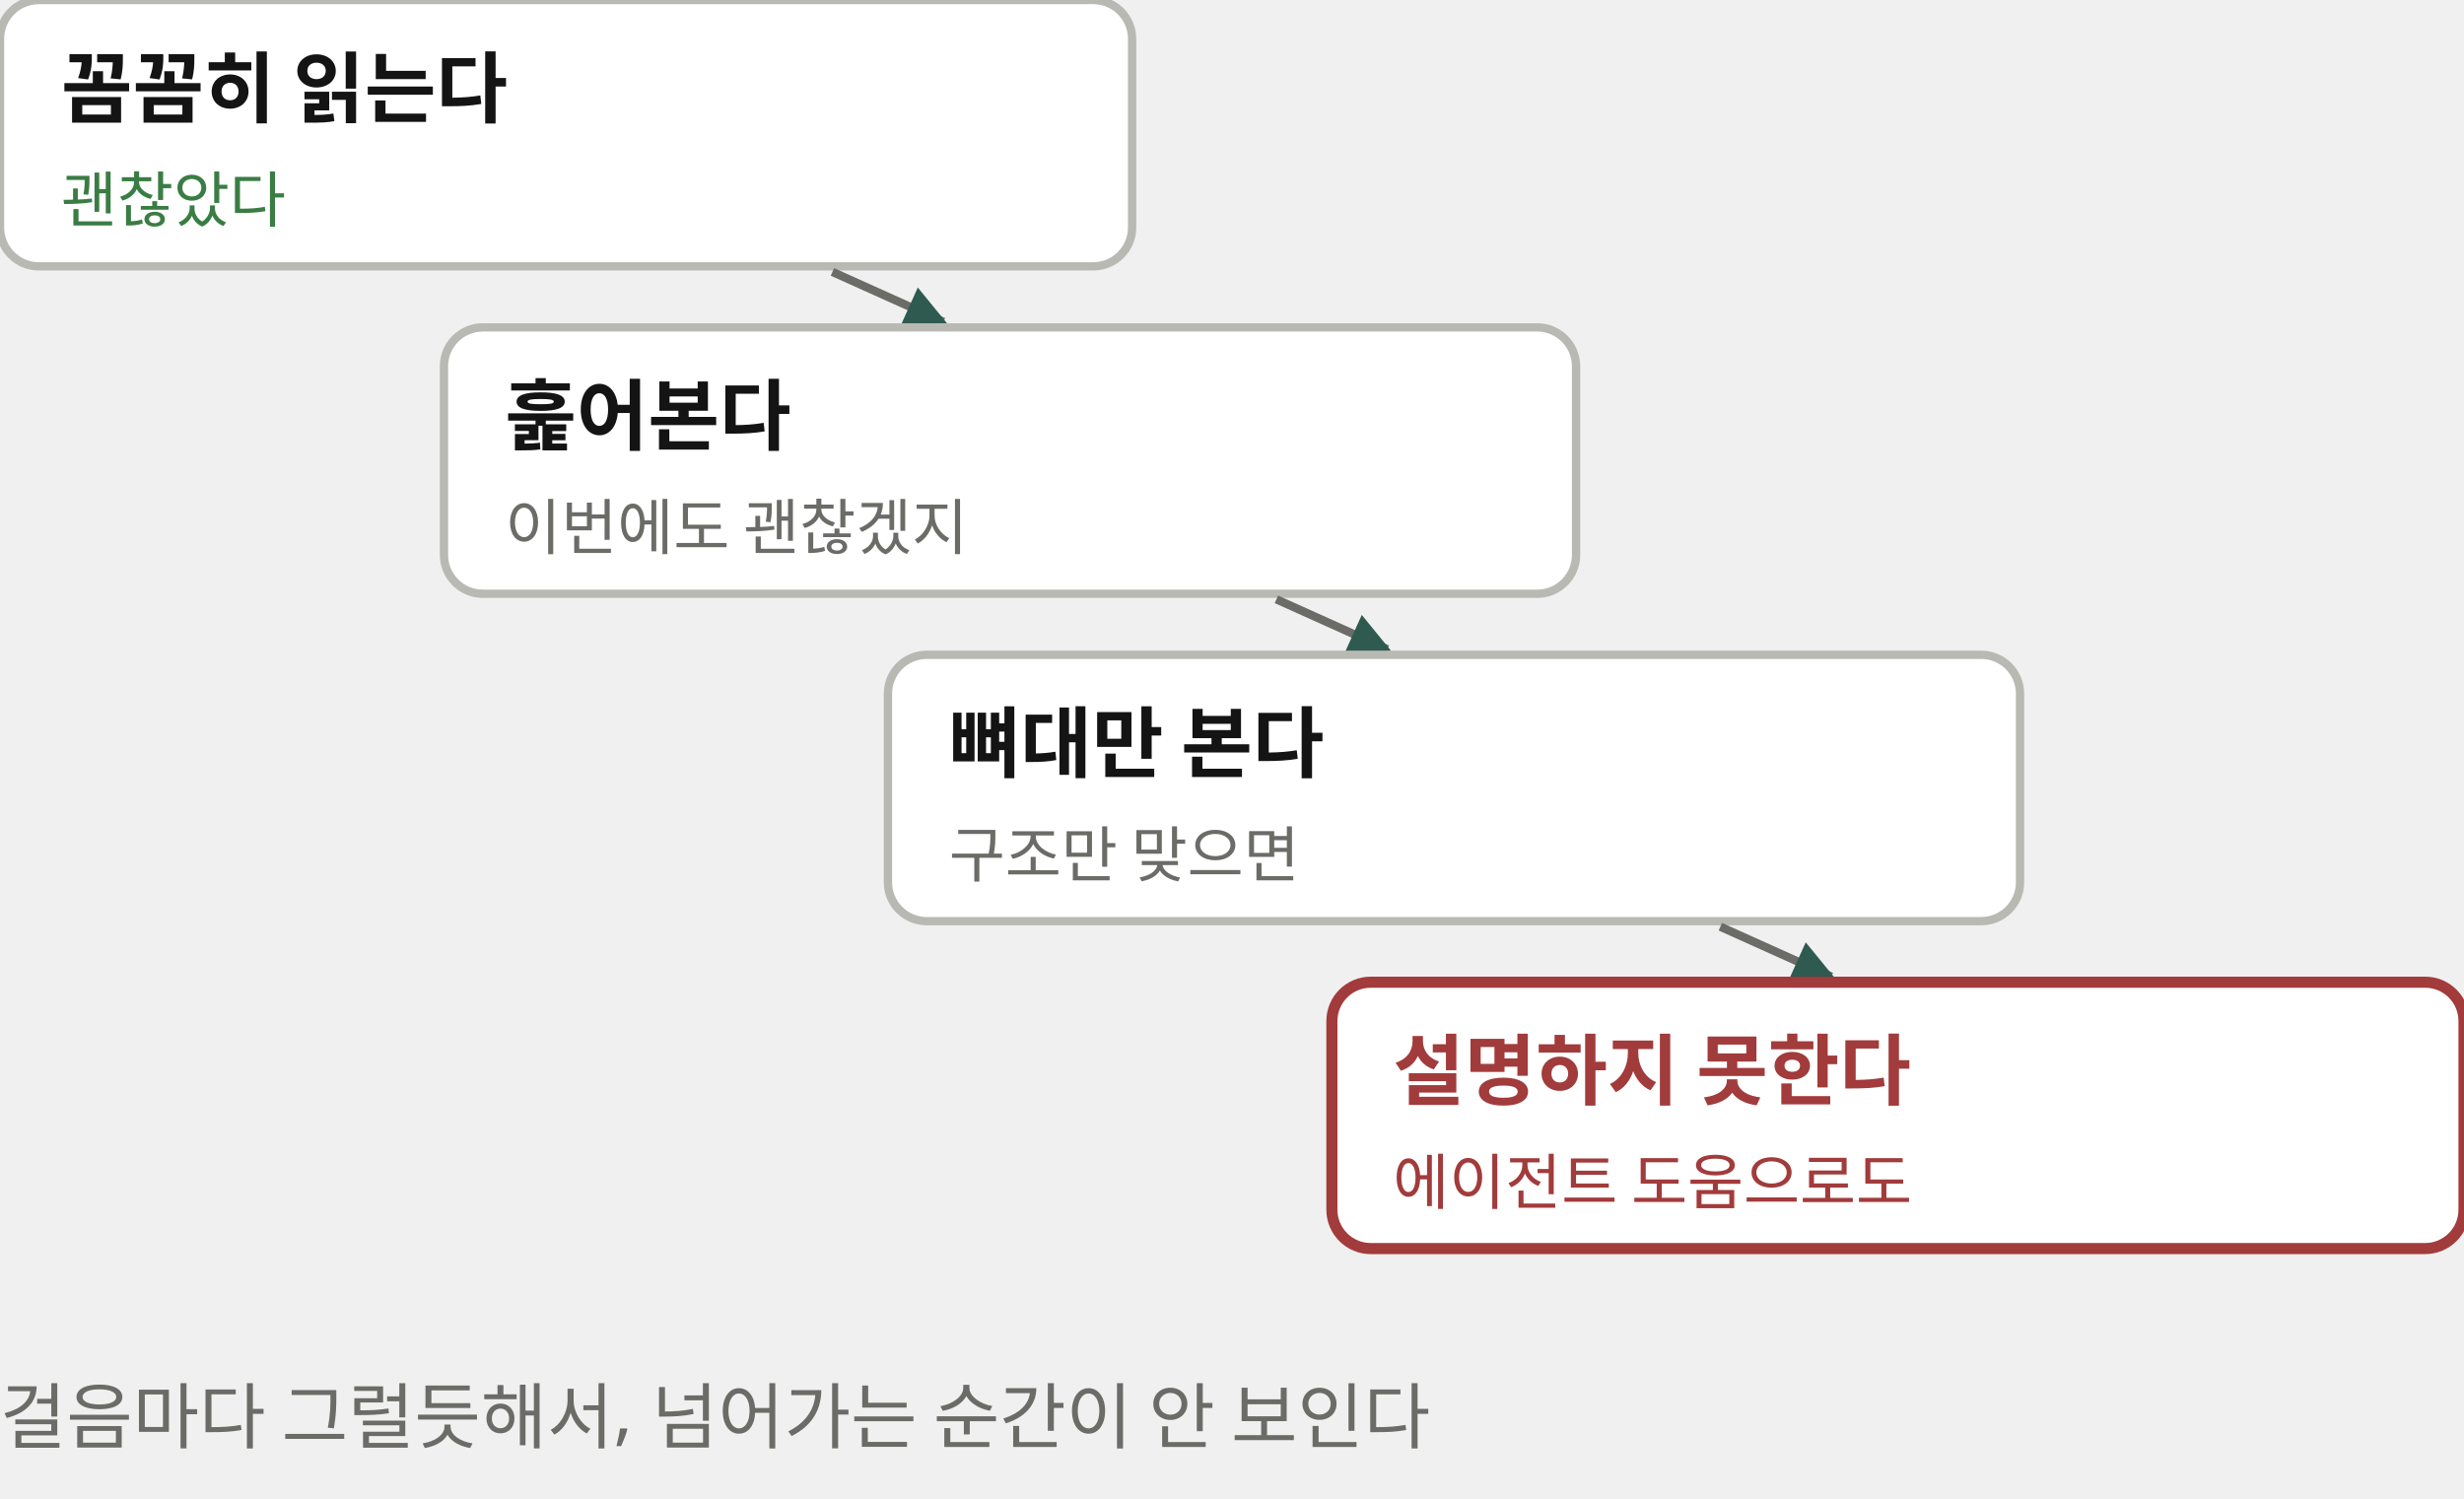
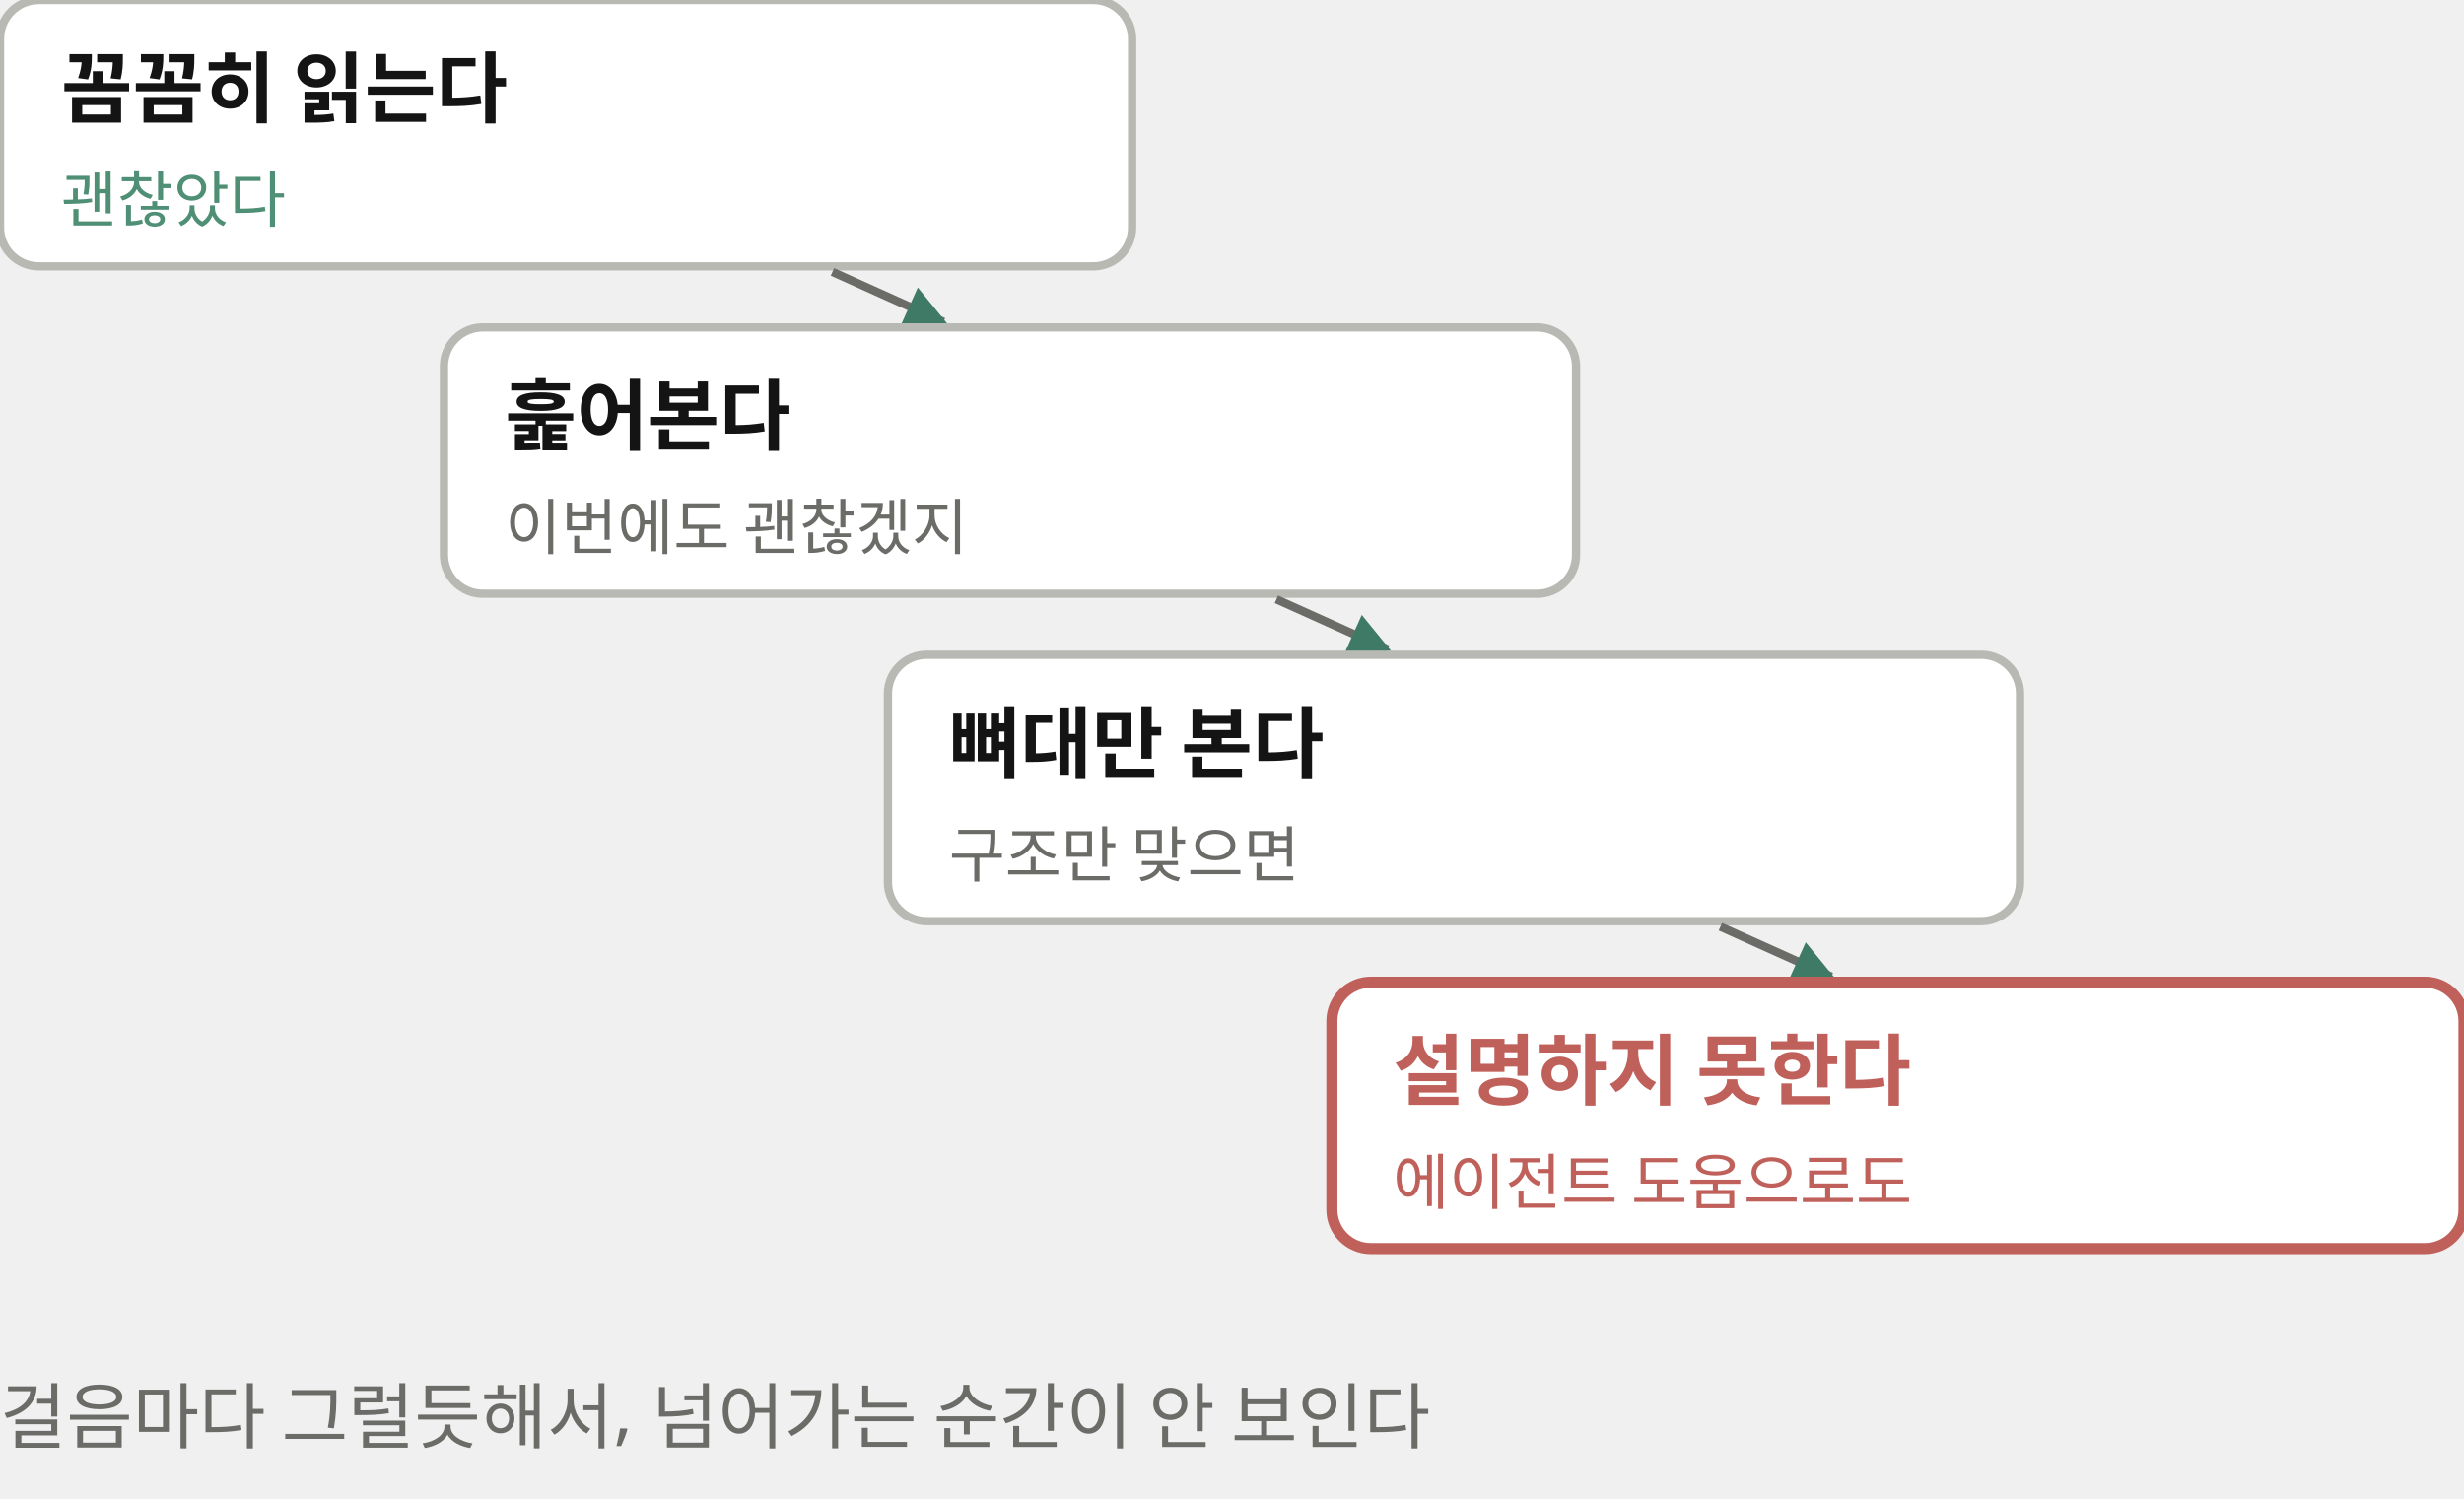
<svg xmlns="http://www.w3.org/2000/svg" viewBox="0 0 888 540" width="888" height="540">
  <defs>
    <marker id="a" viewBox="0 0 10 10" refX="9" refY="5" markerWidth="5" markerHeight="5" orient="auto">
-       <path d="M0 0L10 5L0 10z" fill="#2E5A4F" />
+       <path d="M0 0L10 5L0 10z" fill="#3F7A66" />
    </marker>
  </defs>
  <rect x="0" y="0" width="408" height="96" rx="14" fill="#FFFFFF" stroke="#B9B9B4" stroke-width="3" />
  <text x="22" y="42" font-size="28" fill="#141414" text-anchor="start" font-weight="bold" opacity="1" font-family="NanumGothic, Nanum Gothic, sans-serif" xml:space="preserve">꼼꼼히 읽는다</text>
-   <text x="22" y="80" font-size="22" fill="#3A7D44" text-anchor="start" font-weight="normal" opacity="1" font-family="NanumGothic, Nanum Gothic, sans-serif" xml:space="preserve">괜찮았다</text>
+   <text x="22" y="80" font-size="22" fill="#4E8F76" text-anchor="start" font-weight="normal" opacity="1" font-family="NanumGothic, Nanum Gothic, sans-serif" xml:space="preserve">괜찮았다</text>
  <line x1="300" y1="98" x2="340" y2="116" stroke="#6B6B68" stroke-width="3" marker-end="url(#a)" />
  <rect x="160" y="118" width="408" height="96" rx="14" fill="#FFFFFF" stroke="#B9B9B4" stroke-width="3" />
  <text x="182" y="160" font-size="28" fill="#141414" text-anchor="start" font-weight="bold" opacity="1" font-family="NanumGothic, Nanum Gothic, sans-serif" xml:space="preserve">훑어본다</text>
  <text x="182" y="198" font-size="22" fill="#6B6B68" text-anchor="start" font-weight="normal" opacity="1" font-family="NanumGothic, Nanum Gothic, sans-serif" xml:space="preserve">이번에도 괜찮겠지</text>
  <line x1="460" y1="216" x2="500" y2="234" stroke="#6B6B68" stroke-width="3" marker-end="url(#a)" />
  <rect x="320" y="236" width="408" height="96" rx="14" fill="#FFFFFF" stroke="#B9B9B4" stroke-width="3" />
  <text x="342" y="278" font-size="28" fill="#141414" text-anchor="start" font-weight="bold" opacity="1" font-family="NanumGothic, Nanum Gothic, sans-serif" xml:space="preserve">뼈대만 본다</text>
  <text x="342" y="316" font-size="22" fill="#6B6B68" text-anchor="start" font-weight="normal" opacity="1" font-family="NanumGothic, Nanum Gothic, sans-serif" xml:space="preserve">구조만 맞으면</text>
  <line x1="620" y1="334" x2="660" y2="352" stroke="#6B6B68" stroke-width="3" marker-end="url(#a)" />
-   <rect x="480" y="354" width="408" height="96" rx="14" fill="#FFFFFF" stroke="#A23B3B" stroke-width="4" />
-   <text x="502" y="396" font-size="28" fill="#A23B3B" text-anchor="start" font-weight="bold" opacity="1" font-family="NanumGothic, Nanum Gothic, sans-serif" xml:space="preserve">설명하지 못한다</text>
-   <text x="502" y="434" font-size="22" fill="#A23B3B" text-anchor="start" font-weight="normal" opacity="1" font-family="NanumGothic, Nanum Gothic, sans-serif" xml:space="preserve">에이전트 도움으로도</text>
+   <rect x="480" y="354" width="408" height="96" rx="14" fill="#FFFFFF" stroke="#C0605A" stroke-width="4" />
+   <text x="502" y="396" font-size="28" fill="#C0605A" text-anchor="start" font-weight="bold" opacity="1" font-family="NanumGothic, Nanum Gothic, sans-serif" xml:space="preserve">설명하지 못한다</text>
+   <text x="502" y="434" font-size="22" fill="#C0605A" text-anchor="start" font-weight="normal" opacity="1" font-family="NanumGothic, Nanum Gothic, sans-serif" xml:space="preserve">에이전트 도움으로도</text>
  <text x="0" y="520" font-size="26" fill="#6B6B68" text-anchor="start" font-weight="normal" opacity="1" font-family="NanumGothic, Nanum Gothic, sans-serif" xml:space="preserve">걸음마다 그럴듯해서, 넘어가는 순간이 안 보인다</text>
</svg>
